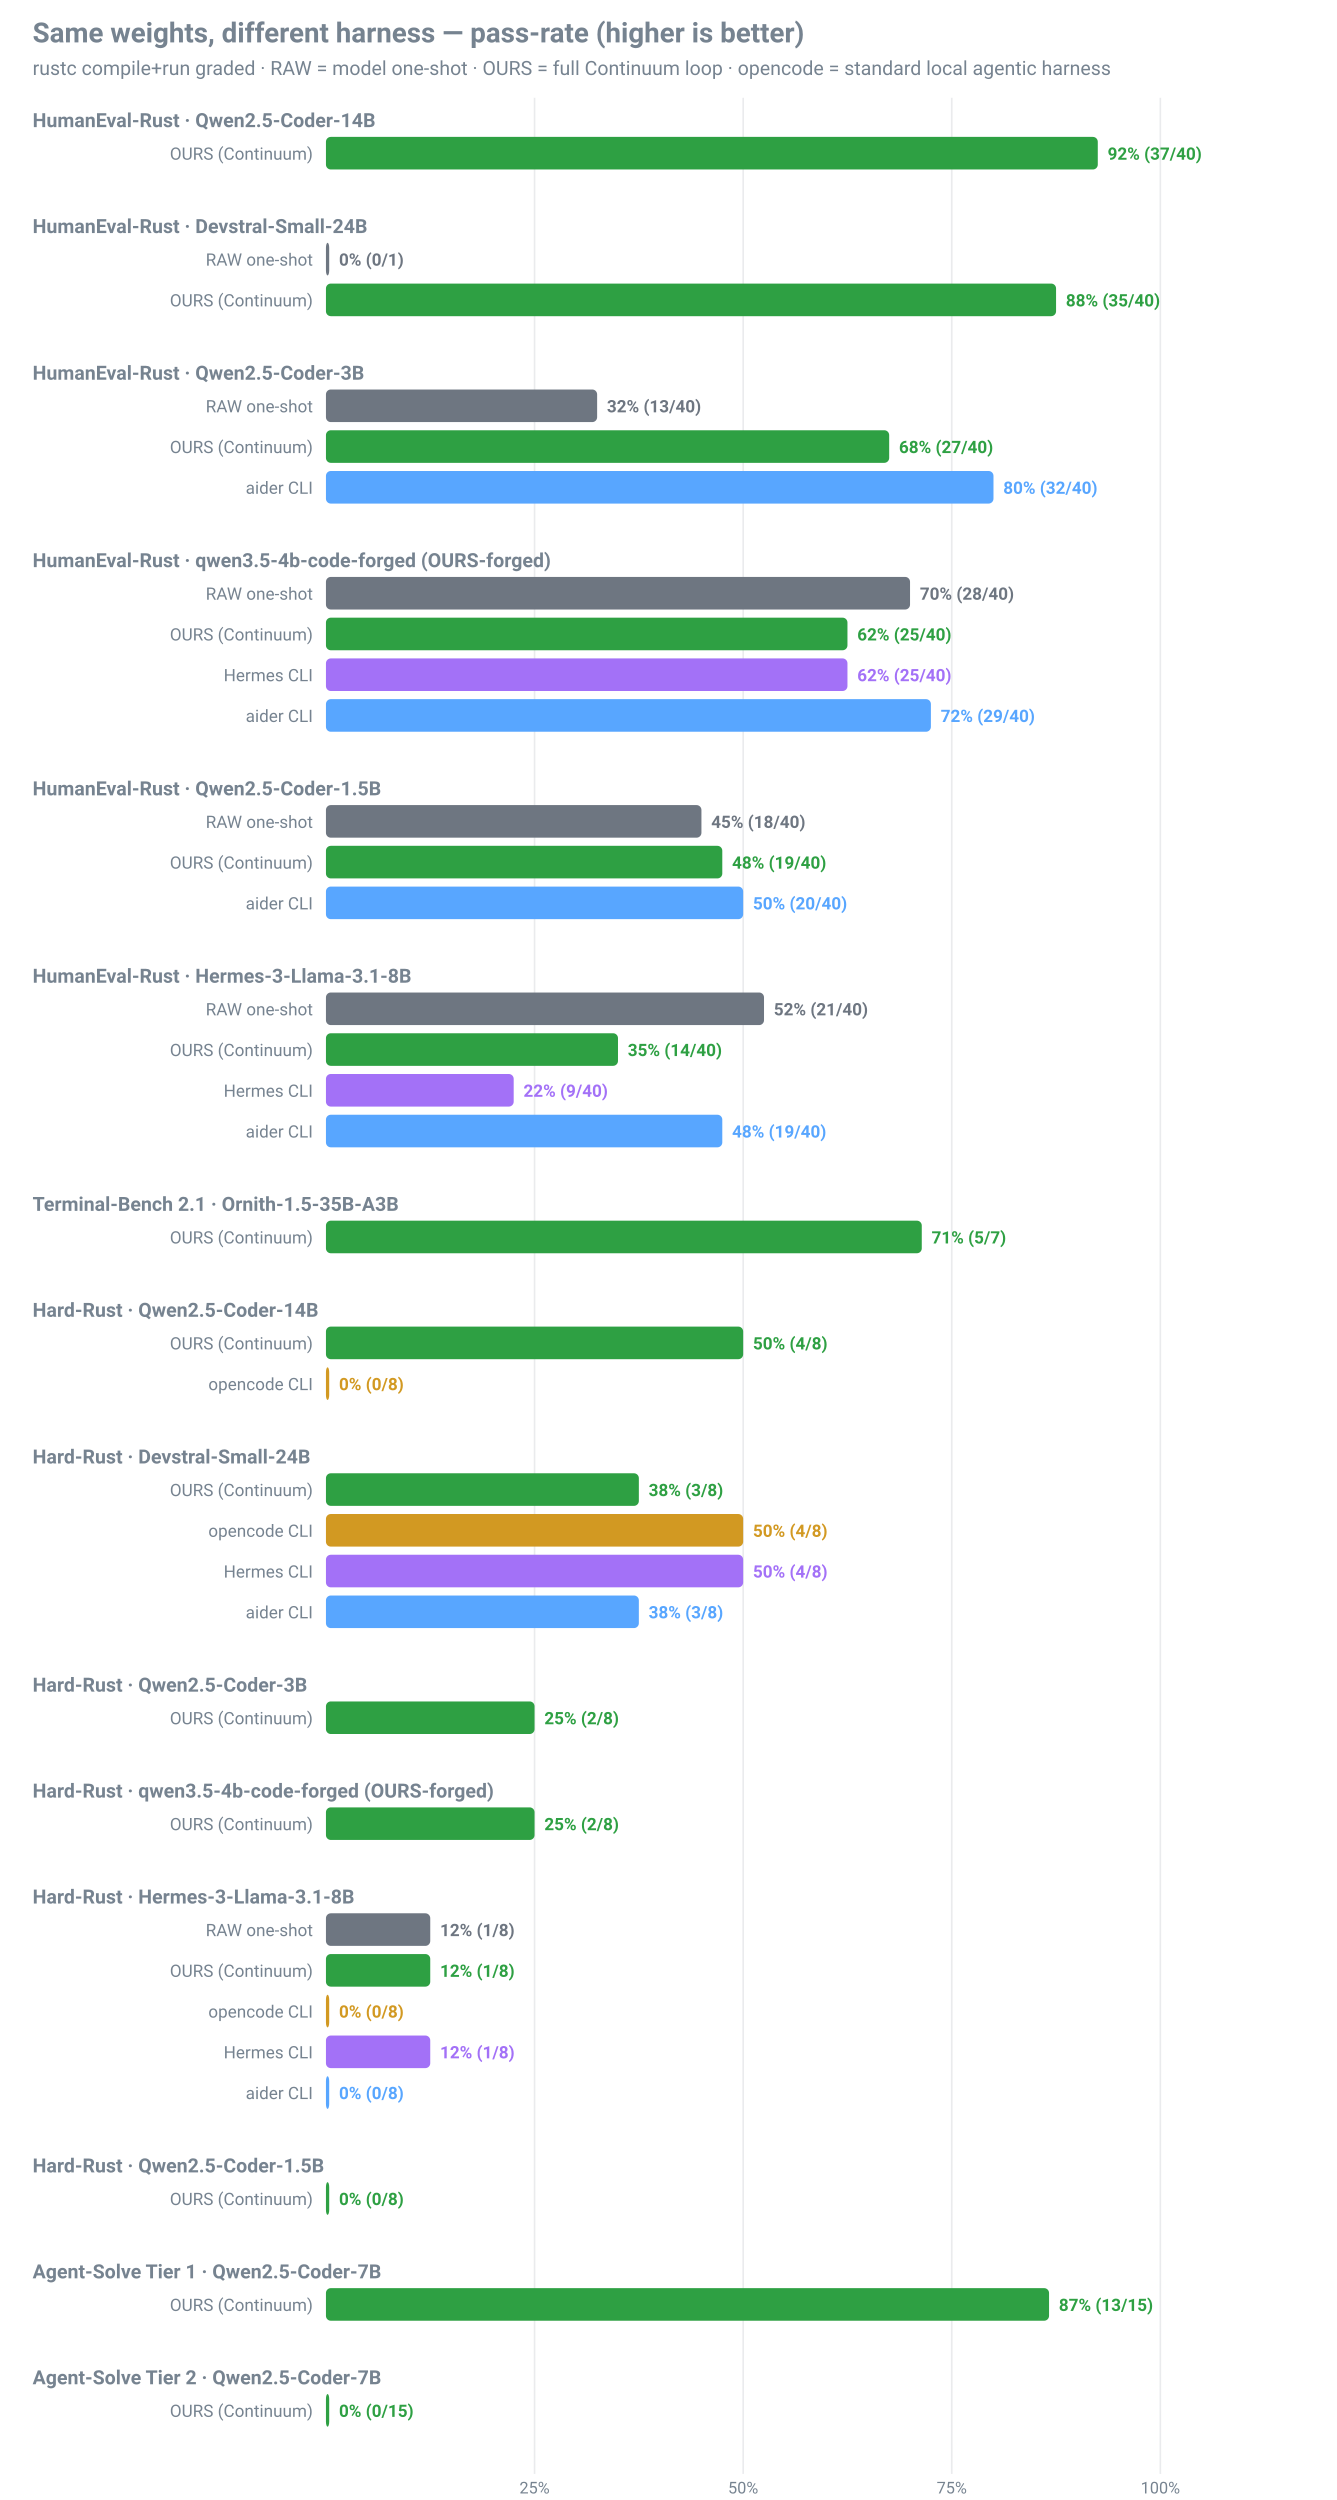
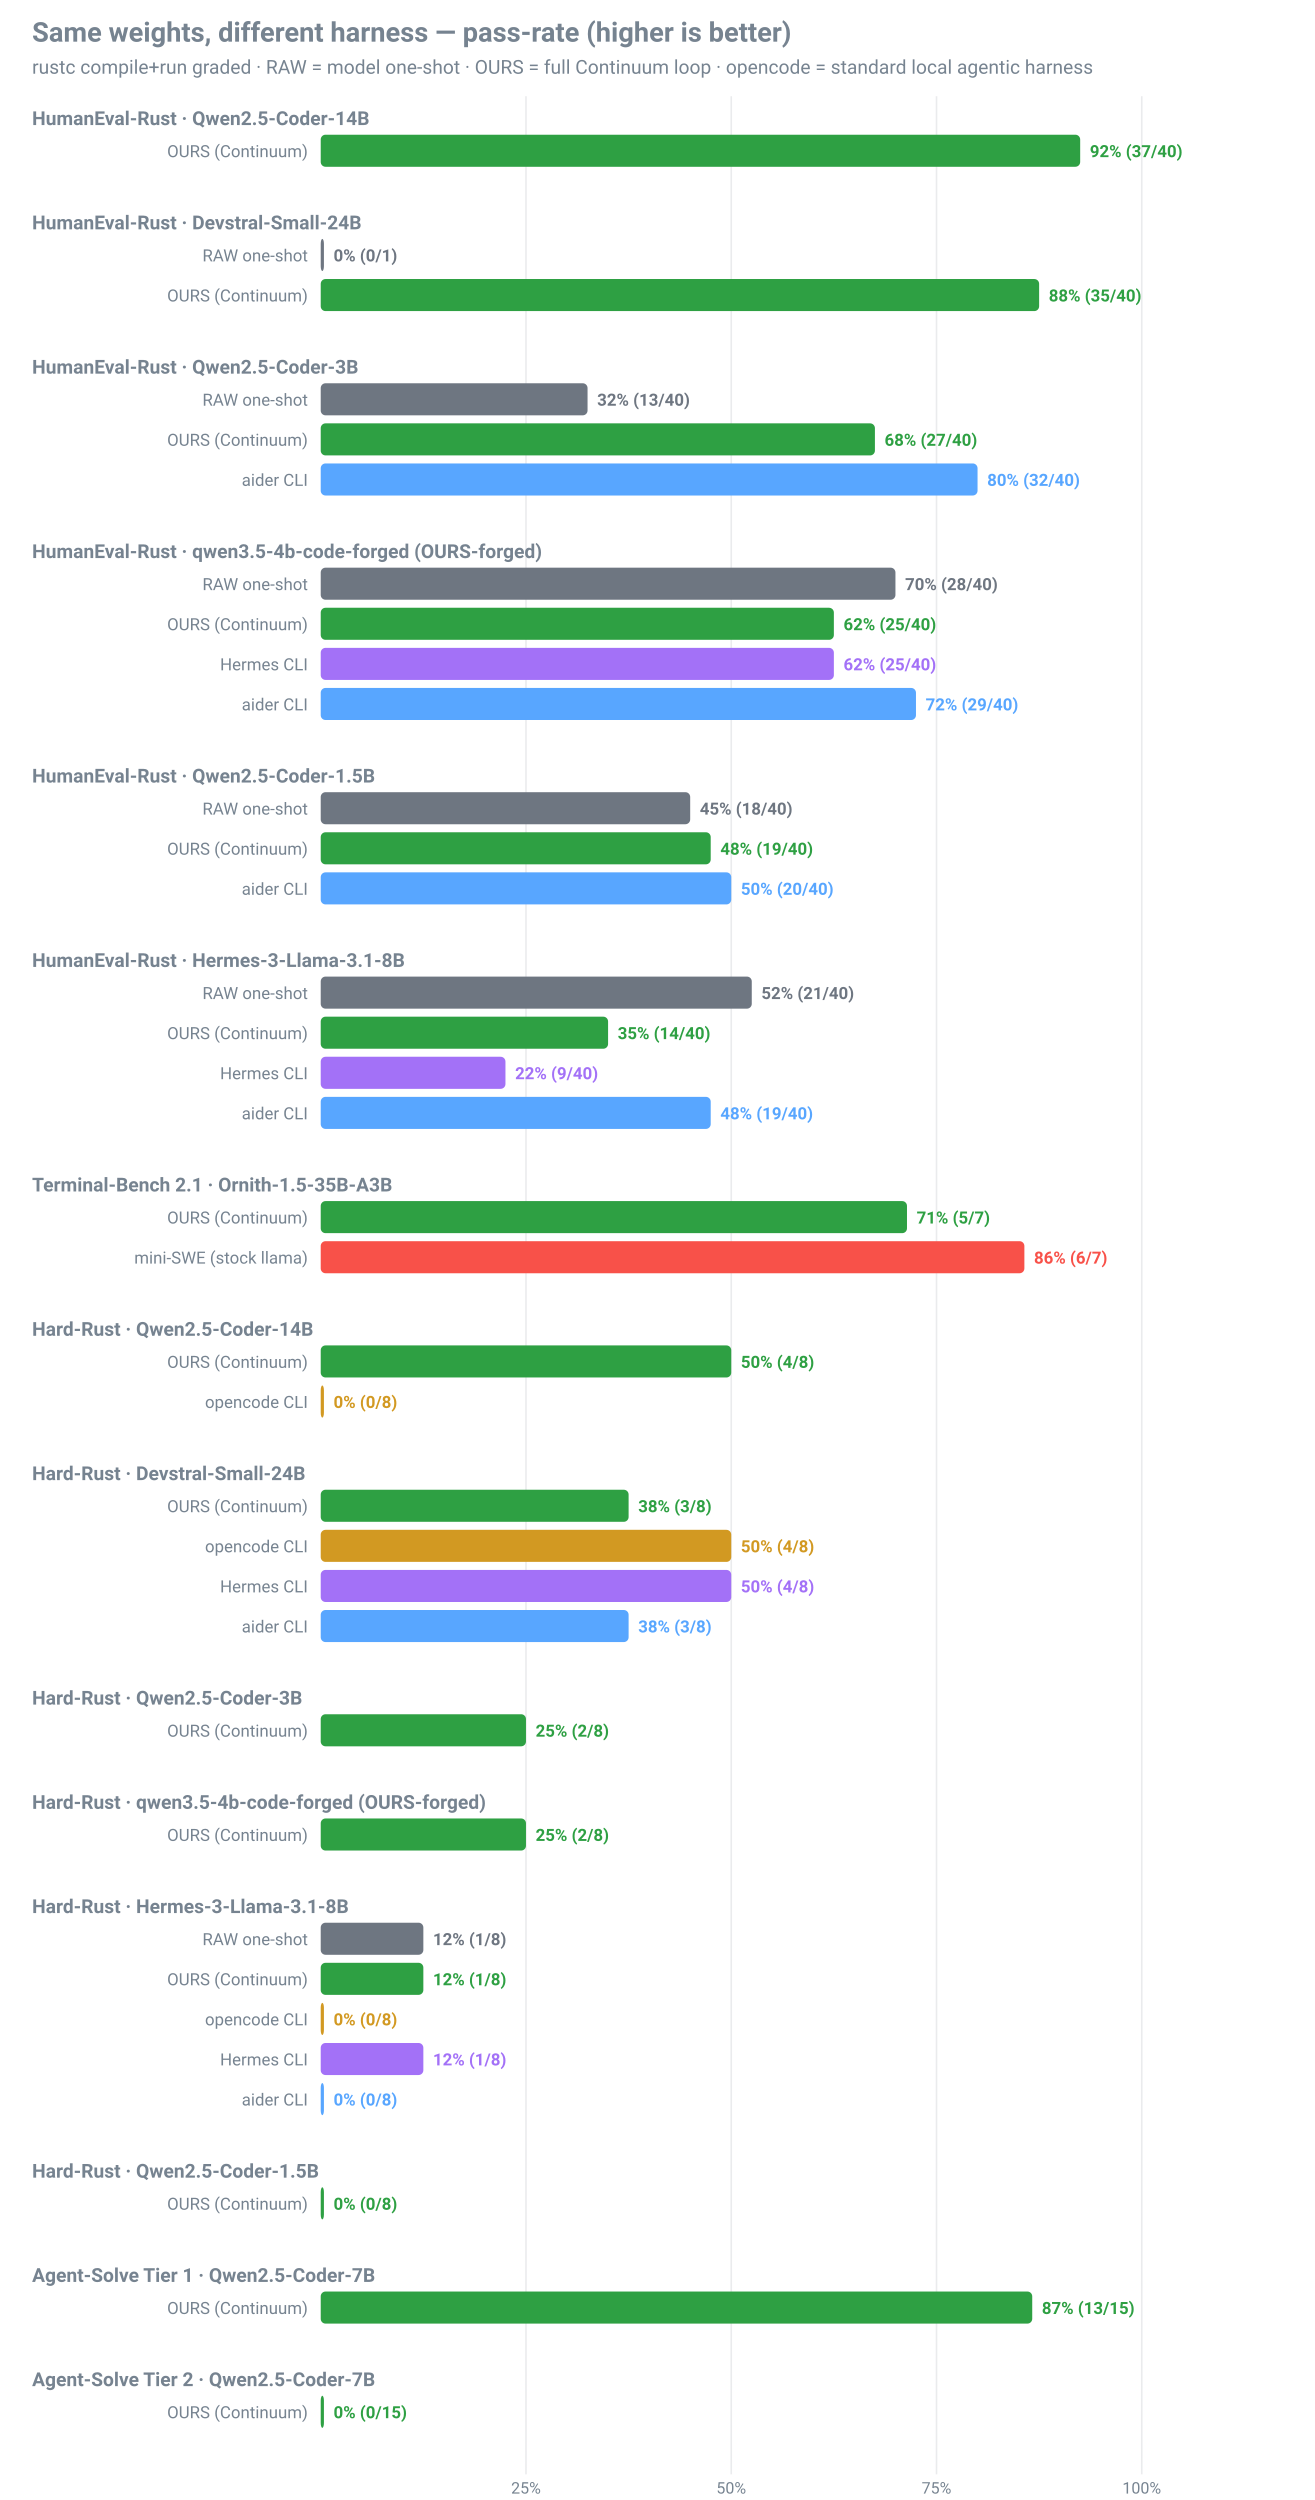
- <svg xmlns="http://www.w3.org/2000/svg" width="820" height="1534" viewBox="0 0 820 1534" font-family="-apple-system,Segoe UI,Roboto,sans-serif">
+ <svg xmlns="http://www.w3.org/2000/svg" width="820" height="1559" viewBox="0 0 820 1559" font-family="-apple-system,Segoe UI,Roboto,sans-serif">
  <text x="20" y="26" font-size="17" font-weight="700" fill="#768390">Same weights, different harness — pass-rate (higher is better)</text>
  <text x="20" y="46" font-size="12" fill="#768390">rustc compile+run graded · RAW = model one-shot · OURS = full Continuum loop · opencode = standard local agentic harness</text>
-   <line x1="328" y1="60" x2="328" y2="1518" stroke="#8b949e" stroke-opacity="0.18" stroke-width="1" />
-   <text x="328" y="1530" font-size="10" fill="#768390" text-anchor="middle">25%</text>
-   <line x1="456" y1="60" x2="456" y2="1518" stroke="#8b949e" stroke-opacity="0.18" stroke-width="1" />
-   <text x="456" y="1530" font-size="10" fill="#768390" text-anchor="middle">50%</text>
-   <line x1="584" y1="60" x2="584" y2="1518" stroke="#8b949e" stroke-opacity="0.18" stroke-width="1" />
-   <text x="584" y="1530" font-size="10" fill="#768390" text-anchor="middle">75%</text>
-   <line x1="712" y1="60" x2="712" y2="1518" stroke="#8b949e" stroke-opacity="0.18" stroke-width="1" />
-   <text x="712" y="1530" font-size="10" fill="#768390" text-anchor="middle">100%</text>
+   <line x1="328" y1="60" x2="328" y2="1543" stroke="#8b949e" stroke-opacity="0.18" stroke-width="1" />
+   <text x="328" y="1555" font-size="10" fill="#768390" text-anchor="middle">25%</text>
+   <line x1="456" y1="60" x2="456" y2="1543" stroke="#8b949e" stroke-opacity="0.18" stroke-width="1" />
+   <text x="456" y="1555" font-size="10" fill="#768390" text-anchor="middle">50%</text>
+   <line x1="584" y1="60" x2="584" y2="1543" stroke="#8b949e" stroke-opacity="0.18" stroke-width="1" />
+   <text x="584" y="1555" font-size="10" fill="#768390" text-anchor="middle">75%</text>
+   <line x1="712" y1="60" x2="712" y2="1543" stroke="#8b949e" stroke-opacity="0.18" stroke-width="1" />
+   <text x="712" y="1555" font-size="10" fill="#768390" text-anchor="middle">100%</text>
  <text x="20" y="78" font-size="12" font-weight="700" fill="#768390">HumanEval-Rust · Qwen2.5-Coder-14B</text>
  <rect x="200" y="84" width="473.6" height="20" rx="3" fill="#2ea043" />
  <text x="192" y="98" font-size="10.5" fill="#768390" text-anchor="end">OURS (Continuum)</text>
  <text x="679.6" y="98" font-size="10.5" font-weight="600" fill="#2ea043">92% (37/40)</text>
  <text x="20" y="143" font-size="12" font-weight="700" fill="#768390">HumanEval-Rust · Devstral-Small-24B</text>
  <rect x="200" y="149" width="2.0" height="20" rx="3" fill="#6e7681" />
  <text x="192" y="163" font-size="10.5" fill="#768390" text-anchor="end">RAW one-shot</text>
  <text x="208.0" y="163" font-size="10.5" font-weight="600" fill="#6e7681">0% (0/1)</text>
  <rect x="200" y="174" width="448.0" height="20" rx="3" fill="#2ea043" />
  <text x="192" y="188" font-size="10.5" fill="#768390" text-anchor="end">OURS (Continuum)</text>
  <text x="654.0" y="188" font-size="10.5" font-weight="600" fill="#2ea043">88% (35/40)</text>
  <text x="20" y="233" font-size="12" font-weight="700" fill="#768390">HumanEval-Rust · Qwen2.5-Coder-3B</text>
  <rect x="200" y="239" width="166.4" height="20" rx="3" fill="#6e7681" />
  <text x="192" y="253" font-size="10.5" fill="#768390" text-anchor="end">RAW one-shot</text>
  <text x="372.4" y="253" font-size="10.5" font-weight="600" fill="#6e7681">32% (13/40)</text>
  <rect x="200" y="264" width="345.6" height="20" rx="3" fill="#2ea043" />
  <text x="192" y="278" font-size="10.5" fill="#768390" text-anchor="end">OURS (Continuum)</text>
  <text x="551.6" y="278" font-size="10.5" font-weight="600" fill="#2ea043">68% (27/40)</text>
  <rect x="200" y="289" width="409.6" height="20" rx="3" fill="#58a6ff" />
  <text x="192" y="303" font-size="10.5" fill="#768390" text-anchor="end">aider CLI</text>
  <text x="615.6" y="303" font-size="10.5" font-weight="600" fill="#58a6ff">80% (32/40)</text>
  <text x="20" y="348" font-size="12" font-weight="700" fill="#768390">HumanEval-Rust · qwen3.5-4b-code-forged (OURS-forged)</text>
  <rect x="200" y="354" width="358.4" height="20" rx="3" fill="#6e7681" />
  <text x="192" y="368" font-size="10.5" fill="#768390" text-anchor="end">RAW one-shot</text>
  <text x="564.4" y="368" font-size="10.5" font-weight="600" fill="#6e7681">70% (28/40)</text>
  <rect x="200" y="379" width="320.0" height="20" rx="3" fill="#2ea043" />
  <text x="192" y="393" font-size="10.5" fill="#768390" text-anchor="end">OURS (Continuum)</text>
  <text x="526.0" y="393" font-size="10.5" font-weight="600" fill="#2ea043">62% (25/40)</text>
  <rect x="200" y="404" width="320.0" height="20" rx="3" fill="#a371f7" />
  <text x="192" y="418" font-size="10.5" fill="#768390" text-anchor="end">Hermes CLI</text>
  <text x="526.0" y="418" font-size="10.5" font-weight="600" fill="#a371f7">62% (25/40)</text>
  <rect x="200" y="429" width="371.2" height="20" rx="3" fill="#58a6ff" />
  <text x="192" y="443" font-size="10.5" fill="#768390" text-anchor="end">aider CLI</text>
  <text x="577.2" y="443" font-size="10.5" font-weight="600" fill="#58a6ff">72% (29/40)</text>
  <text x="20" y="488" font-size="12" font-weight="700" fill="#768390">HumanEval-Rust · Qwen2.5-Coder-1.5B</text>
  <rect x="200" y="494" width="230.4" height="20" rx="3" fill="#6e7681" />
  <text x="192" y="508" font-size="10.5" fill="#768390" text-anchor="end">RAW one-shot</text>
  <text x="436.4" y="508" font-size="10.5" font-weight="600" fill="#6e7681">45% (18/40)</text>
  <rect x="200" y="519" width="243.2" height="20" rx="3" fill="#2ea043" />
  <text x="192" y="533" font-size="10.5" fill="#768390" text-anchor="end">OURS (Continuum)</text>
  <text x="449.2" y="533" font-size="10.5" font-weight="600" fill="#2ea043">48% (19/40)</text>
  <rect x="200" y="544" width="256.0" height="20" rx="3" fill="#58a6ff" />
  <text x="192" y="558" font-size="10.5" fill="#768390" text-anchor="end">aider CLI</text>
  <text x="462.0" y="558" font-size="10.5" font-weight="600" fill="#58a6ff">50% (20/40)</text>
  <text x="20" y="603" font-size="12" font-weight="700" fill="#768390">HumanEval-Rust · Hermes-3-Llama-3.1-8B</text>
  <rect x="200" y="609" width="268.8" height="20" rx="3" fill="#6e7681" />
  <text x="192" y="623" font-size="10.5" fill="#768390" text-anchor="end">RAW one-shot</text>
  <text x="474.8" y="623" font-size="10.5" font-weight="600" fill="#6e7681">52% (21/40)</text>
  <rect x="200" y="634" width="179.2" height="20" rx="3" fill="#2ea043" />
  <text x="192" y="648" font-size="10.5" fill="#768390" text-anchor="end">OURS (Continuum)</text>
  <text x="385.2" y="648" font-size="10.5" font-weight="600" fill="#2ea043">35% (14/40)</text>
  <rect x="200" y="659" width="115.2" height="20" rx="3" fill="#a371f7" />
  <text x="192" y="673" font-size="10.5" fill="#768390" text-anchor="end">Hermes CLI</text>
  <text x="321.2" y="673" font-size="10.5" font-weight="600" fill="#a371f7">22% (9/40)</text>
  <rect x="200" y="684" width="243.2" height="20" rx="3" fill="#58a6ff" />
  <text x="192" y="698" font-size="10.5" fill="#768390" text-anchor="end">aider CLI</text>
  <text x="449.2" y="698" font-size="10.5" font-weight="600" fill="#58a6ff">48% (19/40)</text>
  <text x="20" y="743" font-size="12" font-weight="700" fill="#768390">Terminal-Bench 2.1 · Ornith-1.5-35B-A3B</text>
  <rect x="200" y="749" width="365.6" height="20" rx="3" fill="#2ea043" />
  <text x="192" y="763" font-size="10.5" fill="#768390" text-anchor="end">OURS (Continuum)</text>
  <text x="571.6" y="763" font-size="10.5" font-weight="600" fill="#2ea043">71% (5/7)</text>
-   <text x="20" y="808" font-size="12" font-weight="700" fill="#768390">Hard-Rust · Qwen2.5-Coder-14B</text>
-   <rect x="200" y="814" width="256.0" height="20" rx="3" fill="#2ea043" />
-   <text x="192" y="828" font-size="10.5" fill="#768390" text-anchor="end">OURS (Continuum)</text>
-   <text x="462.0" y="828" font-size="10.5" font-weight="600" fill="#2ea043">50% (4/8)</text>
-   <rect x="200" y="839" width="2.0" height="20" rx="3" fill="#d29922" />
-   <text x="192" y="853" font-size="10.5" fill="#768390" text-anchor="end">opencode CLI</text>
-   <text x="208.0" y="853" font-size="10.5" font-weight="600" fill="#d29922">0% (0/8)</text>
-   <text x="20" y="898" font-size="12" font-weight="700" fill="#768390">Hard-Rust · Devstral-Small-24B</text>
-   <rect x="200" y="904" width="192.0" height="20" rx="3" fill="#2ea043" />
-   <text x="192" y="918" font-size="10.5" fill="#768390" text-anchor="end">OURS (Continuum)</text>
-   <text x="398.0" y="918" font-size="10.5" font-weight="600" fill="#2ea043">38% (3/8)</text>
-   <rect x="200" y="929" width="256.0" height="20" rx="3" fill="#d29922" />
-   <text x="192" y="943" font-size="10.5" fill="#768390" text-anchor="end">opencode CLI</text>
-   <text x="462.0" y="943" font-size="10.5" font-weight="600" fill="#d29922">50% (4/8)</text>
-   <rect x="200" y="954" width="256.0" height="20" rx="3" fill="#a371f7" />
-   <text x="192" y="968" font-size="10.5" fill="#768390" text-anchor="end">Hermes CLI</text>
-   <text x="462.0" y="968" font-size="10.5" font-weight="600" fill="#a371f7">50% (4/8)</text>
-   <rect x="200" y="979" width="192.0" height="20" rx="3" fill="#58a6ff" />
-   <text x="192" y="993" font-size="10.5" fill="#768390" text-anchor="end">aider CLI</text>
-   <text x="398.0" y="993" font-size="10.5" font-weight="600" fill="#58a6ff">38% (3/8)</text>
-   <text x="20" y="1038" font-size="12" font-weight="700" fill="#768390">Hard-Rust · Qwen2.5-Coder-3B</text>
-   <rect x="200" y="1044" width="128.0" height="20" rx="3" fill="#2ea043" />
-   <text x="192" y="1058" font-size="10.5" fill="#768390" text-anchor="end">OURS (Continuum)</text>
-   <text x="334.0" y="1058" font-size="10.5" font-weight="600" fill="#2ea043">25% (2/8)</text>
-   <text x="20" y="1103" font-size="12" font-weight="700" fill="#768390">Hard-Rust · qwen3.5-4b-code-forged (OURS-forged)</text>
-   <rect x="200" y="1109" width="128.0" height="20" rx="3" fill="#2ea043" />
-   <text x="192" y="1123" font-size="10.5" fill="#768390" text-anchor="end">OURS (Continuum)</text>
-   <text x="334.0" y="1123" font-size="10.5" font-weight="600" fill="#2ea043">25% (2/8)</text>
-   <text x="20" y="1168" font-size="12" font-weight="700" fill="#768390">Hard-Rust · Hermes-3-Llama-3.1-8B</text>
-   <rect x="200" y="1174" width="64.0" height="20" rx="3" fill="#6e7681" />
-   <text x="192" y="1188" font-size="10.5" fill="#768390" text-anchor="end">RAW one-shot</text>
-   <text x="270.0" y="1188" font-size="10.5" font-weight="600" fill="#6e7681">12% (1/8)</text>
-   <rect x="200" y="1199" width="64.0" height="20" rx="3" fill="#2ea043" />
-   <text x="192" y="1213" font-size="10.5" fill="#768390" text-anchor="end">OURS (Continuum)</text>
-   <text x="270.0" y="1213" font-size="10.5" font-weight="600" fill="#2ea043">12% (1/8)</text>
-   <rect x="200" y="1224" width="2.0" height="20" rx="3" fill="#d29922" />
-   <text x="192" y="1238" font-size="10.5" fill="#768390" text-anchor="end">opencode CLI</text>
-   <text x="208.0" y="1238" font-size="10.5" font-weight="600" fill="#d29922">0% (0/8)</text>
-   <rect x="200" y="1249" width="64.0" height="20" rx="3" fill="#a371f7" />
-   <text x="192" y="1263" font-size="10.5" fill="#768390" text-anchor="end">Hermes CLI</text>
-   <text x="270.0" y="1263" font-size="10.5" font-weight="600" fill="#a371f7">12% (1/8)</text>
-   <rect x="200" y="1274" width="2.0" height="20" rx="3" fill="#58a6ff" />
-   <text x="192" y="1288" font-size="10.5" fill="#768390" text-anchor="end">aider CLI</text>
-   <text x="208.0" y="1288" font-size="10.5" font-weight="600" fill="#58a6ff">0% (0/8)</text>
-   <text x="20" y="1333" font-size="12" font-weight="700" fill="#768390">Hard-Rust · Qwen2.5-Coder-1.5B</text>
-   <rect x="200" y="1339" width="2.0" height="20" rx="3" fill="#2ea043" />
-   <text x="192" y="1353" font-size="10.5" fill="#768390" text-anchor="end">OURS (Continuum)</text>
-   <text x="208.0" y="1353" font-size="10.5" font-weight="600" fill="#2ea043">0% (0/8)</text>
-   <text x="20" y="1398" font-size="12" font-weight="700" fill="#768390">Agent-Solve Tier 1 · Qwen2.5-Coder-7B</text>
-   <rect x="200" y="1404" width="443.7" height="20" rx="3" fill="#2ea043" />
-   <text x="192" y="1418" font-size="10.5" fill="#768390" text-anchor="end">OURS (Continuum)</text>
-   <text x="649.7" y="1418" font-size="10.5" font-weight="600" fill="#2ea043">87% (13/15)</text>
-   <text x="20" y="1463" font-size="12" font-weight="700" fill="#768390">Agent-Solve Tier 2 · Qwen2.5-Coder-7B</text>
-   <rect x="200" y="1469" width="2.0" height="20" rx="3" fill="#2ea043" />
-   <text x="192" y="1483" font-size="10.5" fill="#768390" text-anchor="end">OURS (Continuum)</text>
-   <text x="208.0" y="1483" font-size="10.5" font-weight="600" fill="#2ea043">0% (0/15)</text>
+   <rect x="200" y="774" width="438.8" height="20" rx="3" fill="#f85149" />
+   <text x="192" y="788" font-size="10.5" fill="#768390" text-anchor="end">mini-SWE (stock llama)</text>
+   <text x="644.8" y="788" font-size="10.5" font-weight="600" fill="#f85149">86% (6/7)</text>
+   <text x="20" y="833" font-size="12" font-weight="700" fill="#768390">Hard-Rust · Qwen2.5-Coder-14B</text>
+   <rect x="200" y="839" width="256.0" height="20" rx="3" fill="#2ea043" />
+   <text x="192" y="853" font-size="10.5" fill="#768390" text-anchor="end">OURS (Continuum)</text>
+   <text x="462.0" y="853" font-size="10.5" font-weight="600" fill="#2ea043">50% (4/8)</text>
+   <rect x="200" y="864" width="2.0" height="20" rx="3" fill="#d29922" />
+   <text x="192" y="878" font-size="10.5" fill="#768390" text-anchor="end">opencode CLI</text>
+   <text x="208.0" y="878" font-size="10.5" font-weight="600" fill="#d29922">0% (0/8)</text>
+   <text x="20" y="923" font-size="12" font-weight="700" fill="#768390">Hard-Rust · Devstral-Small-24B</text>
+   <rect x="200" y="929" width="192.0" height="20" rx="3" fill="#2ea043" />
+   <text x="192" y="943" font-size="10.5" fill="#768390" text-anchor="end">OURS (Continuum)</text>
+   <text x="398.0" y="943" font-size="10.5" font-weight="600" fill="#2ea043">38% (3/8)</text>
+   <rect x="200" y="954" width="256.0" height="20" rx="3" fill="#d29922" />
+   <text x="192" y="968" font-size="10.5" fill="#768390" text-anchor="end">opencode CLI</text>
+   <text x="462.0" y="968" font-size="10.5" font-weight="600" fill="#d29922">50% (4/8)</text>
+   <rect x="200" y="979" width="256.0" height="20" rx="3" fill="#a371f7" />
+   <text x="192" y="993" font-size="10.5" fill="#768390" text-anchor="end">Hermes CLI</text>
+   <text x="462.0" y="993" font-size="10.5" font-weight="600" fill="#a371f7">50% (4/8)</text>
+   <rect x="200" y="1004" width="192.0" height="20" rx="3" fill="#58a6ff" />
+   <text x="192" y="1018" font-size="10.5" fill="#768390" text-anchor="end">aider CLI</text>
+   <text x="398.0" y="1018" font-size="10.5" font-weight="600" fill="#58a6ff">38% (3/8)</text>
+   <text x="20" y="1063" font-size="12" font-weight="700" fill="#768390">Hard-Rust · Qwen2.5-Coder-3B</text>
+   <rect x="200" y="1069" width="128.0" height="20" rx="3" fill="#2ea043" />
+   <text x="192" y="1083" font-size="10.5" fill="#768390" text-anchor="end">OURS (Continuum)</text>
+   <text x="334.0" y="1083" font-size="10.5" font-weight="600" fill="#2ea043">25% (2/8)</text>
+   <text x="20" y="1128" font-size="12" font-weight="700" fill="#768390">Hard-Rust · qwen3.5-4b-code-forged (OURS-forged)</text>
+   <rect x="200" y="1134" width="128.0" height="20" rx="3" fill="#2ea043" />
+   <text x="192" y="1148" font-size="10.5" fill="#768390" text-anchor="end">OURS (Continuum)</text>
+   <text x="334.0" y="1148" font-size="10.5" font-weight="600" fill="#2ea043">25% (2/8)</text>
+   <text x="20" y="1193" font-size="12" font-weight="700" fill="#768390">Hard-Rust · Hermes-3-Llama-3.1-8B</text>
+   <rect x="200" y="1199" width="64.0" height="20" rx="3" fill="#6e7681" />
+   <text x="192" y="1213" font-size="10.5" fill="#768390" text-anchor="end">RAW one-shot</text>
+   <text x="270.0" y="1213" font-size="10.5" font-weight="600" fill="#6e7681">12% (1/8)</text>
+   <rect x="200" y="1224" width="64.0" height="20" rx="3" fill="#2ea043" />
+   <text x="192" y="1238" font-size="10.5" fill="#768390" text-anchor="end">OURS (Continuum)</text>
+   <text x="270.0" y="1238" font-size="10.5" font-weight="600" fill="#2ea043">12% (1/8)</text>
+   <rect x="200" y="1249" width="2.0" height="20" rx="3" fill="#d29922" />
+   <text x="192" y="1263" font-size="10.5" fill="#768390" text-anchor="end">opencode CLI</text>
+   <text x="208.0" y="1263" font-size="10.5" font-weight="600" fill="#d29922">0% (0/8)</text>
+   <rect x="200" y="1274" width="64.0" height="20" rx="3" fill="#a371f7" />
+   <text x="192" y="1288" font-size="10.5" fill="#768390" text-anchor="end">Hermes CLI</text>
+   <text x="270.0" y="1288" font-size="10.5" font-weight="600" fill="#a371f7">12% (1/8)</text>
+   <rect x="200" y="1299" width="2.0" height="20" rx="3" fill="#58a6ff" />
+   <text x="192" y="1313" font-size="10.5" fill="#768390" text-anchor="end">aider CLI</text>
+   <text x="208.0" y="1313" font-size="10.5" font-weight="600" fill="#58a6ff">0% (0/8)</text>
+   <text x="20" y="1358" font-size="12" font-weight="700" fill="#768390">Hard-Rust · Qwen2.5-Coder-1.5B</text>
+   <rect x="200" y="1364" width="2.0" height="20" rx="3" fill="#2ea043" />
+   <text x="192" y="1378" font-size="10.5" fill="#768390" text-anchor="end">OURS (Continuum)</text>
+   <text x="208.0" y="1378" font-size="10.5" font-weight="600" fill="#2ea043">0% (0/8)</text>
+   <text x="20" y="1423" font-size="12" font-weight="700" fill="#768390">Agent-Solve Tier 1 · Qwen2.5-Coder-7B</text>
+   <rect x="200" y="1429" width="443.7" height="20" rx="3" fill="#2ea043" />
+   <text x="192" y="1443" font-size="10.5" fill="#768390" text-anchor="end">OURS (Continuum)</text>
+   <text x="649.7" y="1443" font-size="10.5" font-weight="600" fill="#2ea043">87% (13/15)</text>
+   <text x="20" y="1488" font-size="12" font-weight="700" fill="#768390">Agent-Solve Tier 2 · Qwen2.5-Coder-7B</text>
+   <rect x="200" y="1494" width="2.0" height="20" rx="3" fill="#2ea043" />
+   <text x="192" y="1508" font-size="10.5" fill="#768390" text-anchor="end">OURS (Continuum)</text>
+   <text x="208.0" y="1508" font-size="10.5" font-weight="600" fill="#2ea043">0% (0/15)</text>
</svg>
